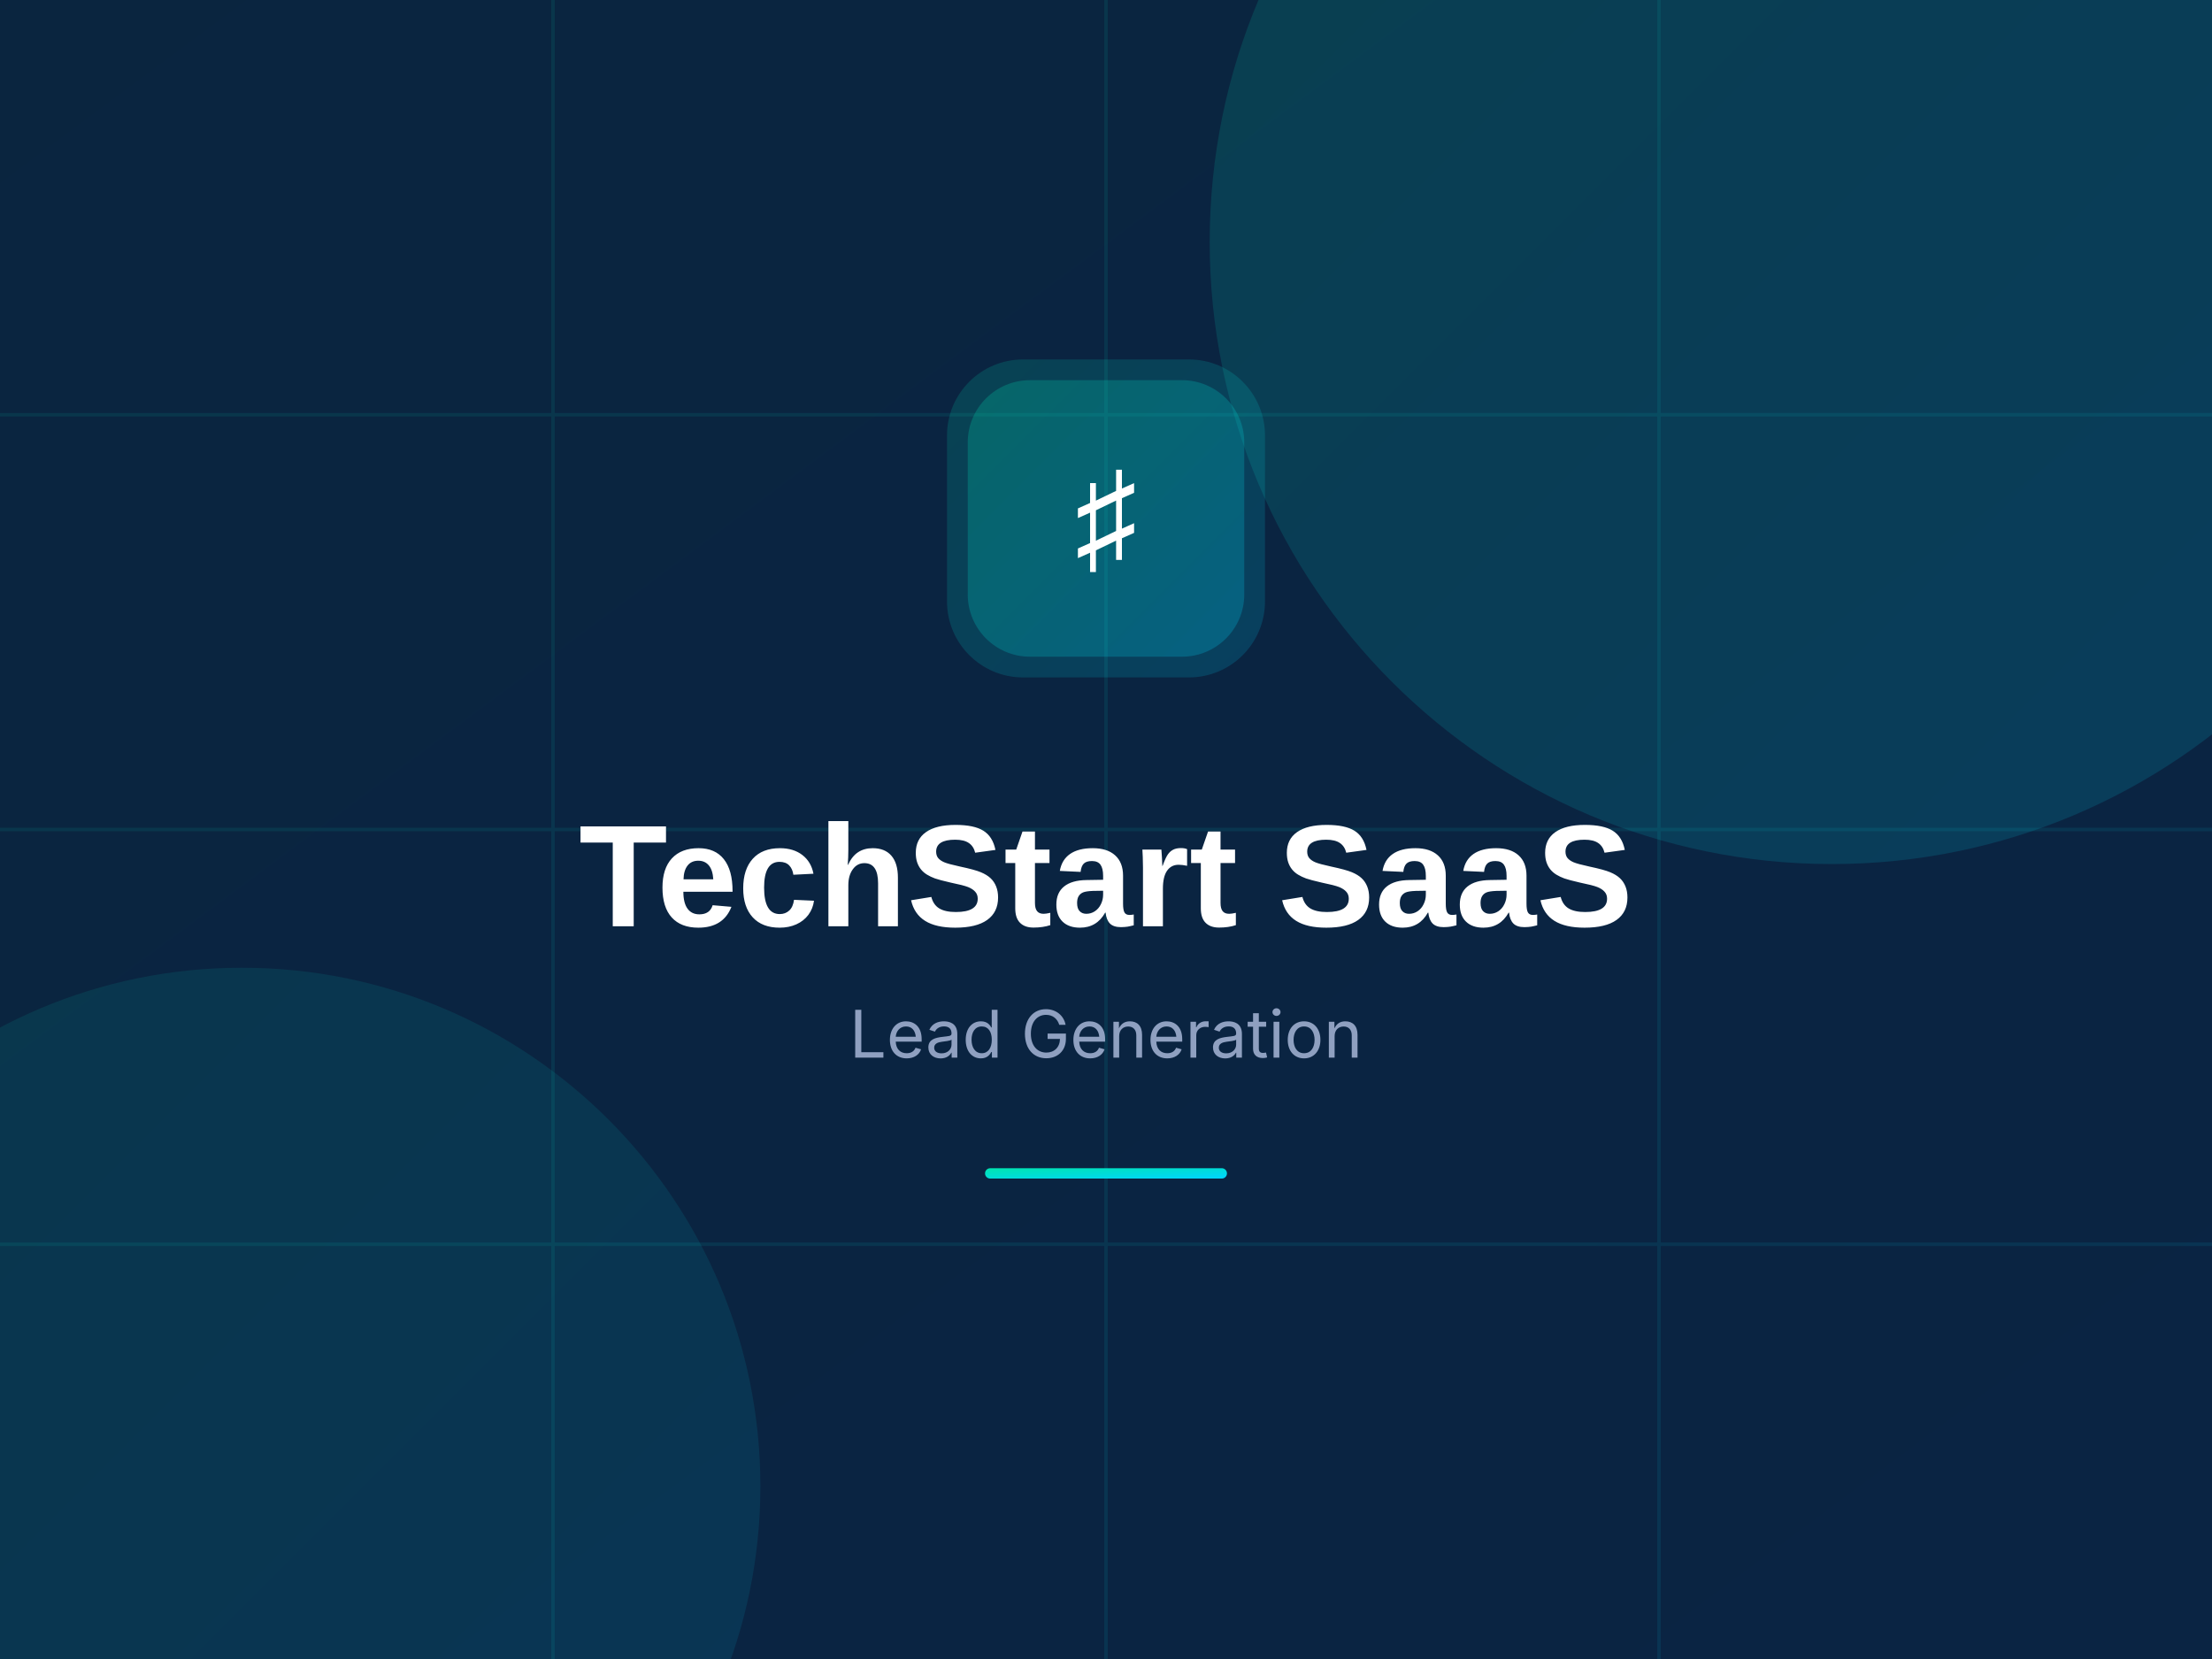
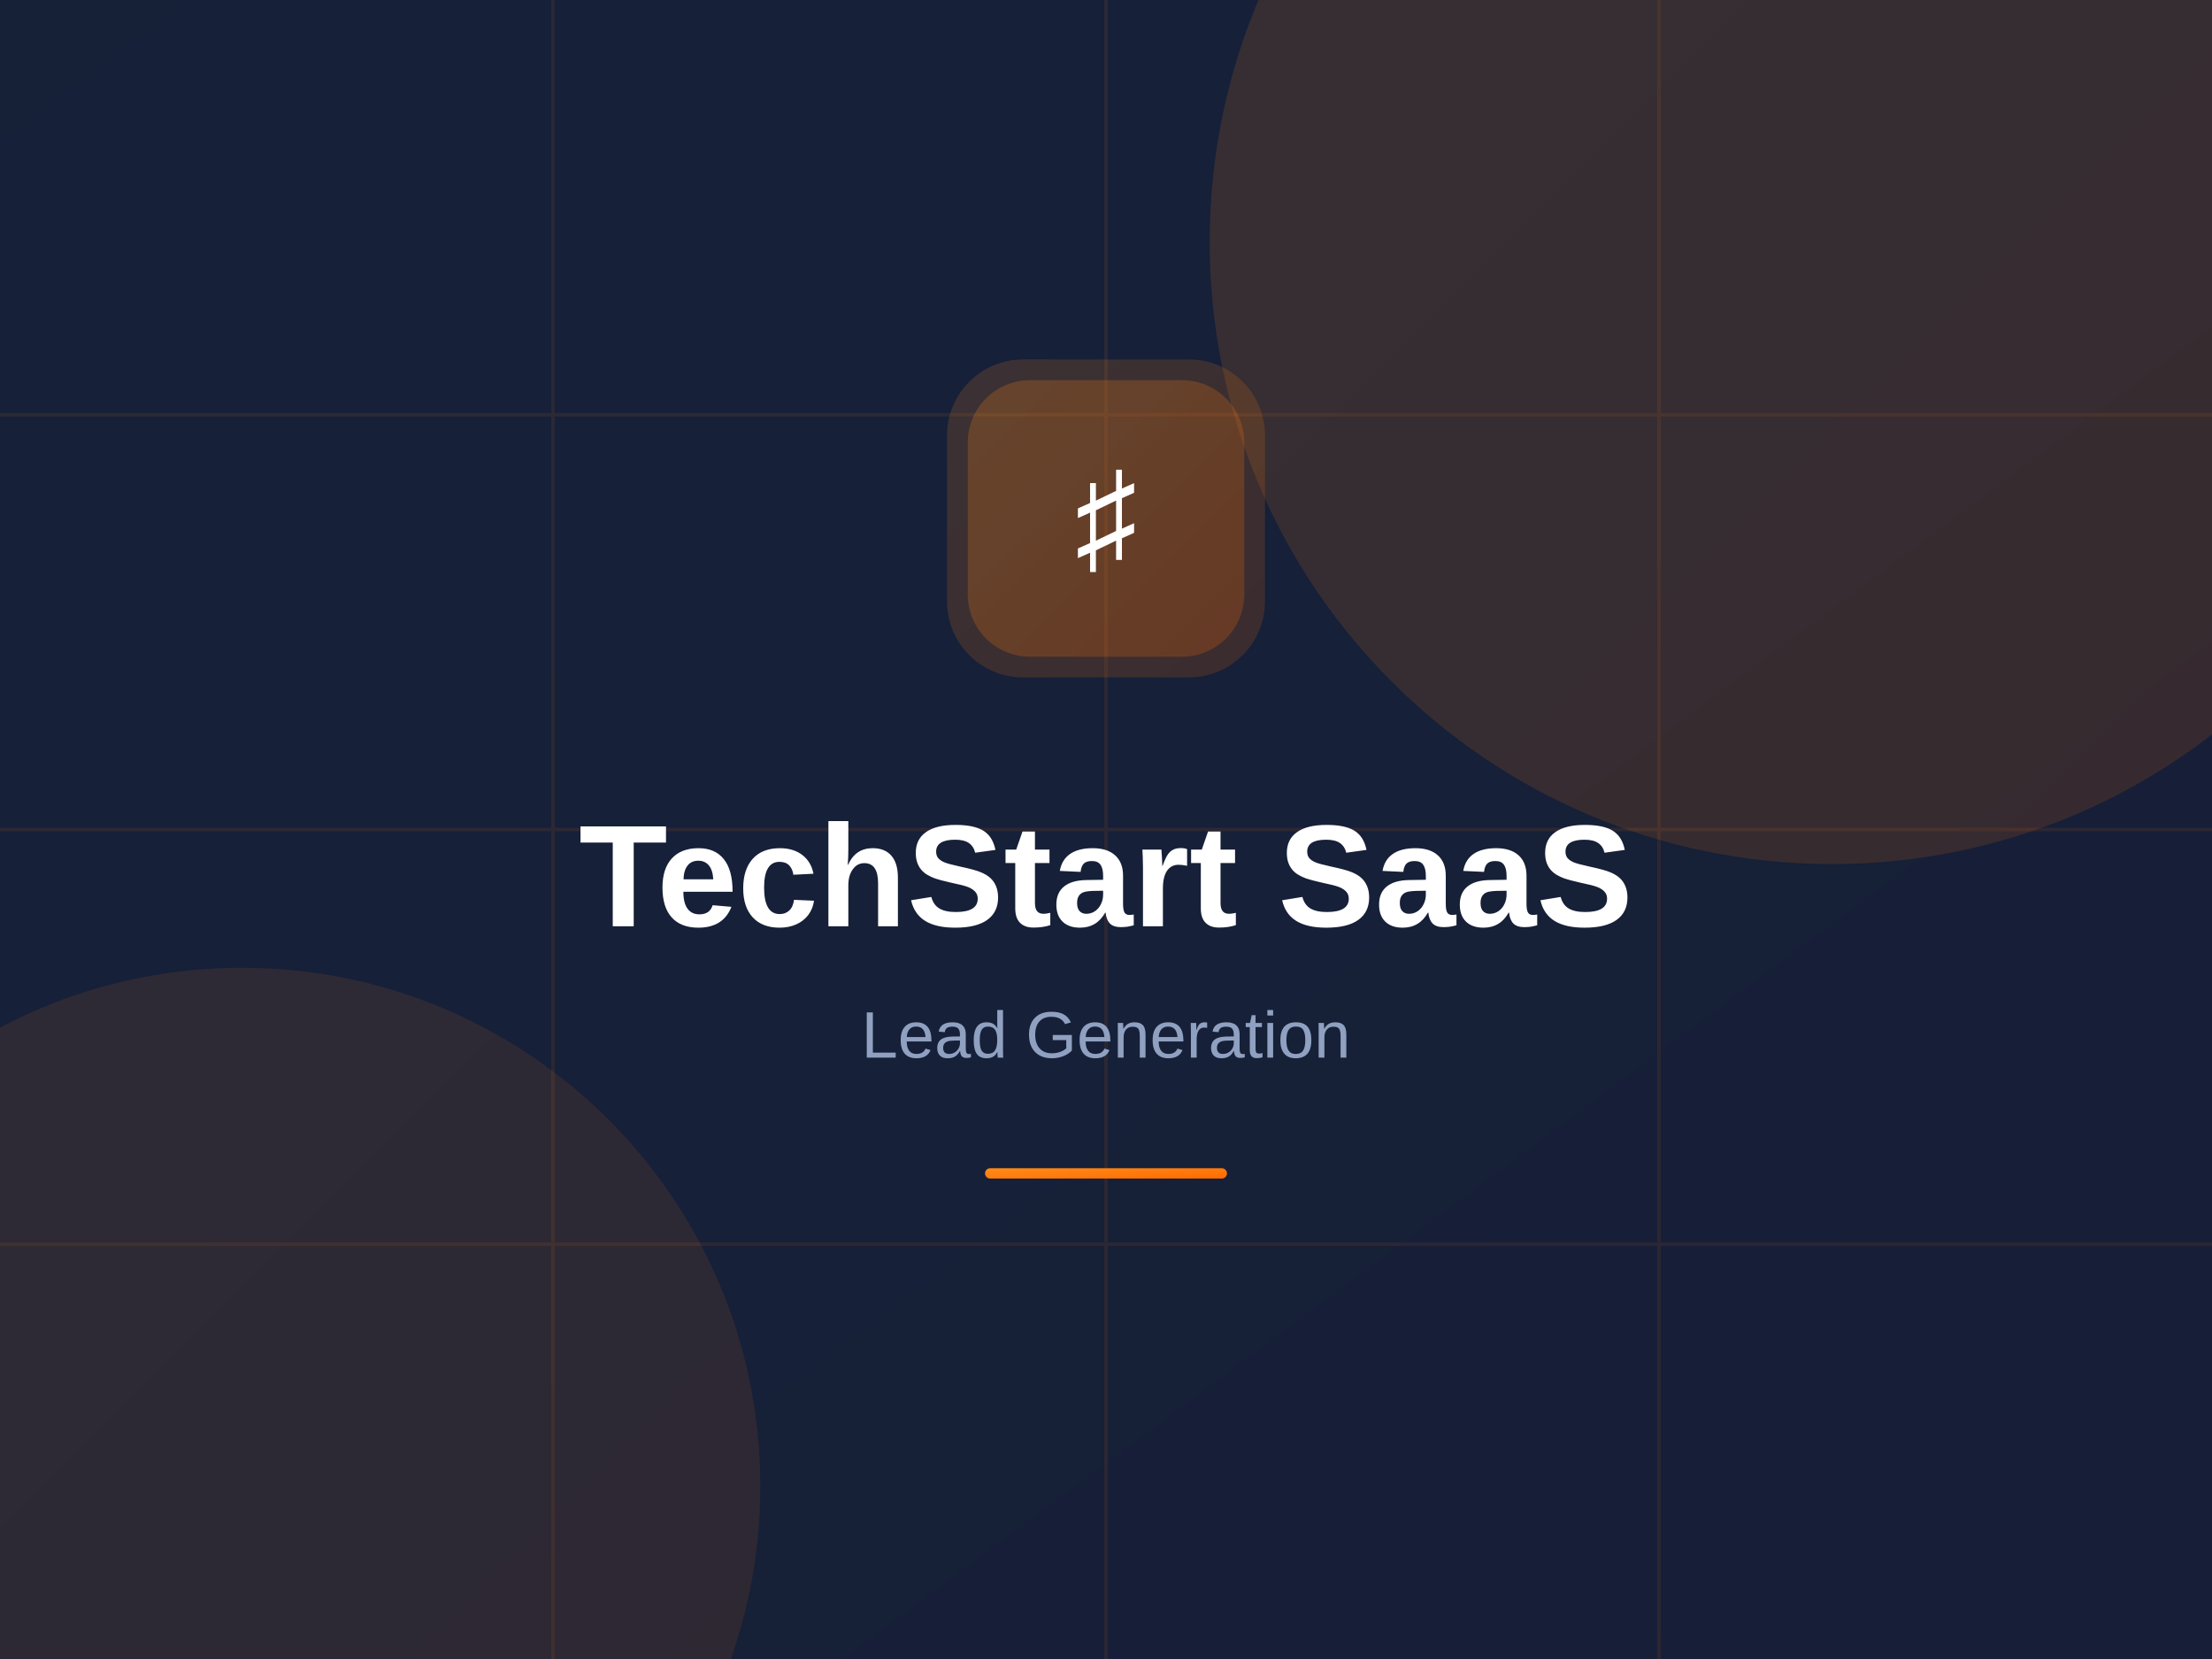
<svg xmlns="http://www.w3.org/2000/svg" width="640" height="480" viewBox="0 0 640 480" role="img" aria-label="TechStart SaaS">
  <defs>
    <linearGradient id="g" x1="0" y1="0" x2="1" y2="1">
-       <stop offset="0" stop-color="#00e5b0" />
-       <stop offset="1" stop-color="#00d4ff" />
+       <stop offset="0" stop-color="#ff8c1a" />
+       <stop offset="1" stop-color="#ff6a00" />
    </linearGradient>
  </defs>
  <rect width="640" height="480" fill="#0b1b3a" />
  <rect width="640" height="480" fill="url(#g)" opacity="0.05" />
  <g opacity="0.09" fill="none" stroke="url(#g)" stroke-width="1">
    <path d="M0 120h640M0 240h640M0 360h640M160 0v480M320 0v480M480 0v480" />
  </g>
  <circle cx="530" cy="70" r="180" fill="url(#g)" opacity="0.14" />
  <circle cx="70" cy="430" r="150" fill="url(#g)" opacity="0.1" />
  <g transform="translate(320 150)">
    <rect x="-46" y="-46" width="92" height="92" rx="22" fill="url(#g)" opacity="0.16" />
    <rect x="-40" y="-40" width="80" height="80" rx="18" fill="url(#g)" opacity="0.22" />
-     <text x="0" y="12" text-anchor="middle" font-family="Sora, Arial, sans-serif" font-size="36" fill="#ffffff">♯</text>
+     <text x="0" y="12" text-anchor="middle" font-family="Poppins, Arial, sans-serif" font-size="36" fill="#ffffff">♯</text>
  </g>
-   <text x="320" y="268" text-anchor="middle" font-family="Sora, Arial, sans-serif" font-size="42" font-weight="700" fill="#ffffff">TechStart SaaS</text>
-   <text x="320" y="306" text-anchor="middle" font-family="Inter, Arial, sans-serif" font-size="19" fill="#8fa0c0">Lead Generation</text>
+   <text x="320" y="268" text-anchor="middle" font-family="Poppins, Arial, sans-serif" font-size="42" font-weight="700" fill="#ffffff">TechStart SaaS</text>
+   <text x="320" y="306" text-anchor="middle" font-family="Poppins, Arial, sans-serif" font-size="19" fill="#8fa0c0">Lead Generation</text>
  <rect x="285" y="338" width="70" height="3" rx="1.5" fill="url(#g)" />
</svg>
